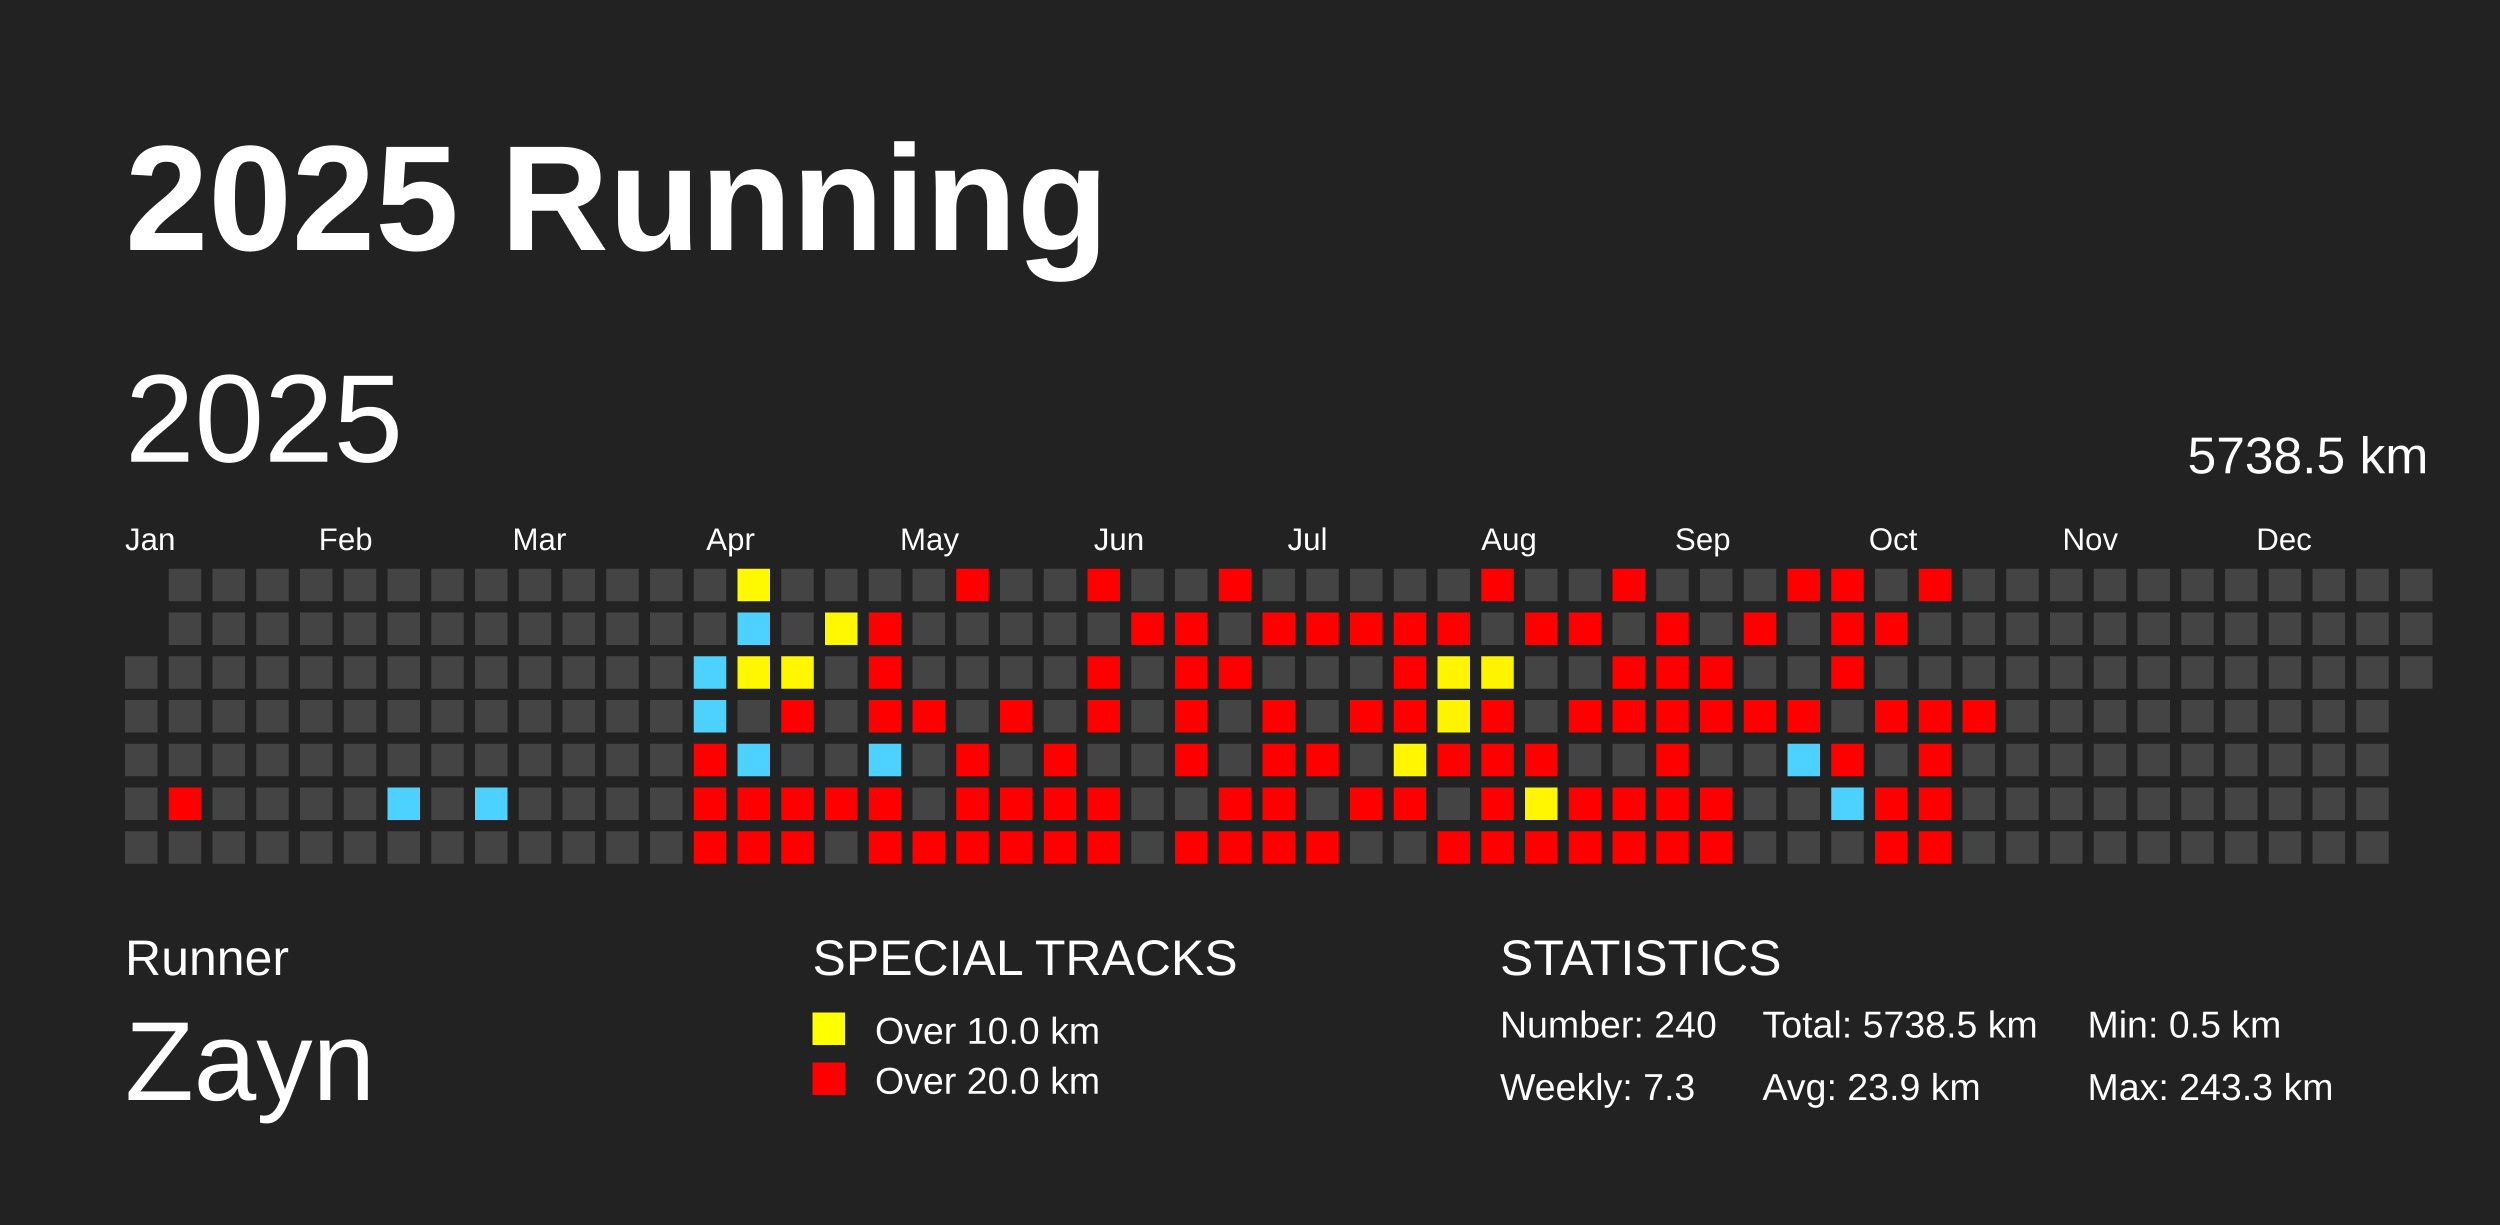
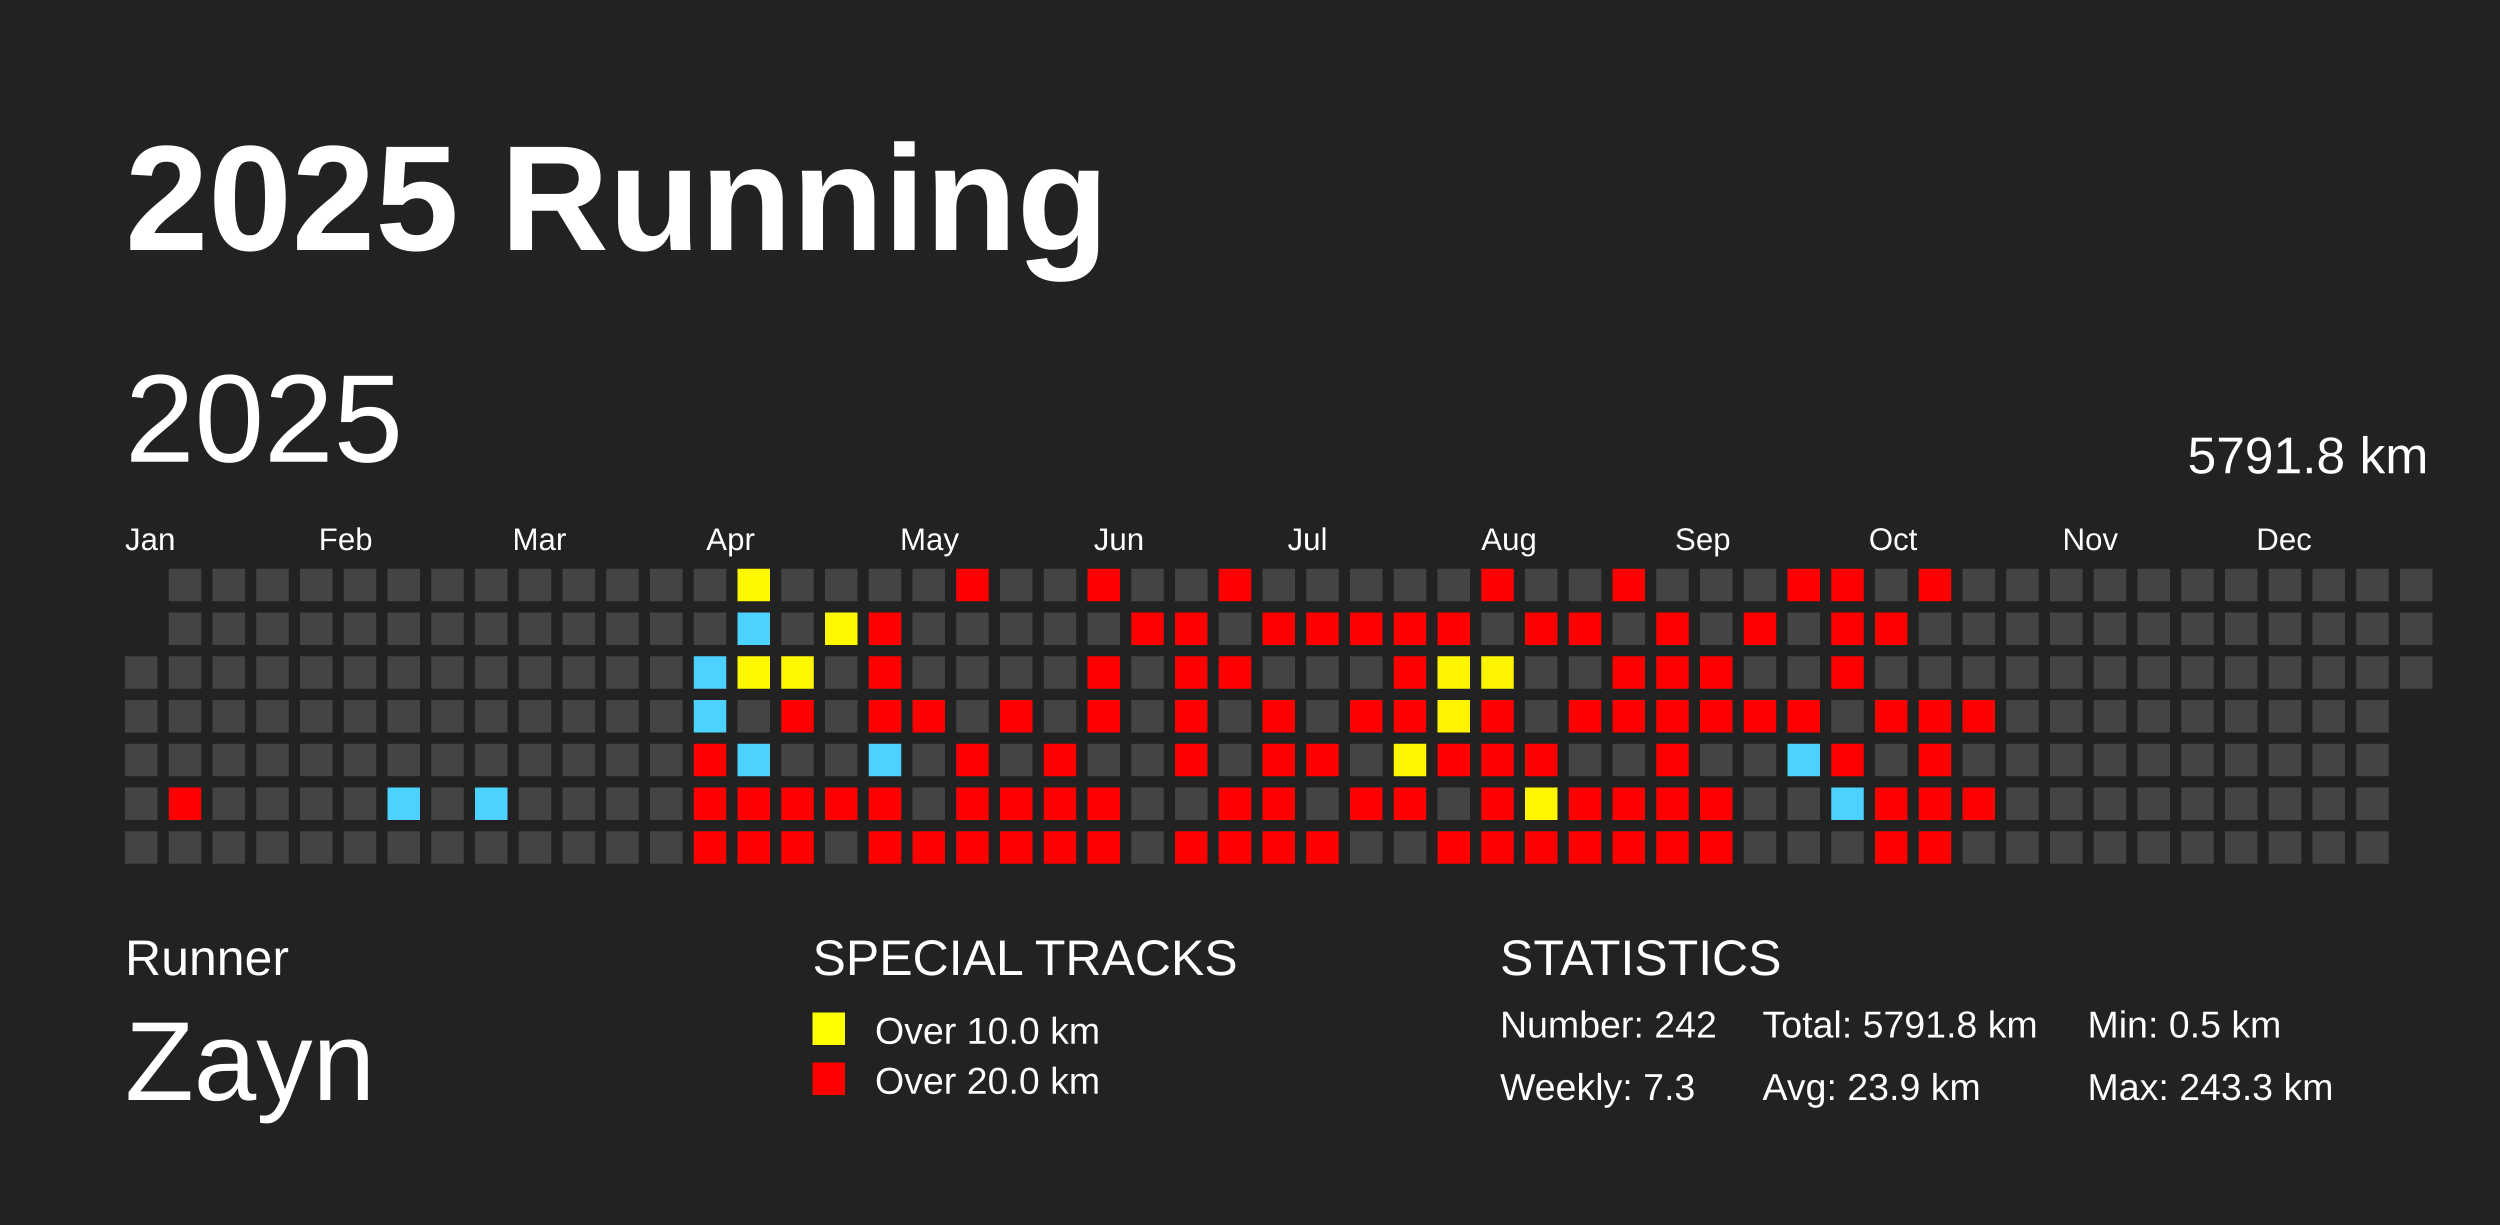
<svg xmlns="http://www.w3.org/2000/svg" baseProfile="full" height="98mm" version="1.1" viewBox="0,0,200,98" width="200mm">
  <defs />
  <rect fill="#222222" height="98" width="200" x="0" y="0" />
  <text fill="#FFFFFF" style="font-size:12px; font-family:Arial; font-weight:bold;" x="10" y="20">2025 Running</text>
  <text fill="#FFFFFF" style="font-size:4px; font-family:Arial" x="10" y="78">Runner</text>
  <text fill="#FFFFFF" style="font-size:9px; font-family:Arial" x="10" y="88">Zayn</text>
  <text fill="#FFFFFF" style="font-size:4px; font-family:Arial" x="65" y="78">SPECIAL TRACKS</text>
  <rect fill="yellow" height="2.6" width="2.6" x="65" y="81" />
  <text fill="#FFFFFF" style="font-size:3px; font-family:Arial" x="70" y="83.5">Over 10.0 km</text>
  <rect fill="red" height="2.6" width="2.6" x="65" y="85" />
  <text fill="#FFFFFF" style="font-size:3px; font-family:Arial" x="70" y="87.5">Over 20.0 km</text>
  <text fill="#FFFFFF" style="font-size:4px; font-family:Arial" x="120" y="78">STATISTICS</text>
-   <text fill="#FFFFFF" style="font-size:3px; font-family:Arial" x="120" y="83">Number: 240</text>
+   <text fill="#FFFFFF" style="font-size:3px; font-family:Arial" x="120" y="83">Number: 242</text>
  <text fill="#FFFFFF" style="font-size:3px; font-family:Arial" x="120" y="88">Weekly: 7.3</text>
-   <text fill="#FFFFFF" style="font-size:3px; font-family:Arial" x="141" y="83">Total: 5738.5 km</text>
+   <text fill="#FFFFFF" style="font-size:3px; font-family:Arial" x="141" y="83">Total: 5791.8 km</text>
  <text fill="#FFFFFF" style="font-size:3px; font-family:Arial" x="141" y="88">Avg: 23.9 km</text>
  <text fill="#FFFFFF" style="font-size:3px; font-family:Arial" x="167" y="83">Min: 0.5 km</text>
  <text fill="#FFFFFF" style="font-size:3px; font-family:Arial" x="167" y="88">Max: 243.3 km</text>
  <text dominant-baseline="hanging" fill="#FFFFFF" style="font-size:10.0px; font-family:Arial;" x="10" y="30">2025</text>
-   <text dominant-baseline="hanging" fill="#FFFFFF" style="font-size:4.125px; font-family:Arial;" x="175" y="35">5738.5 km</text>
+   <text dominant-baseline="hanging" fill="#FFFFFF" style="font-size:4.125px; font-family:Arial;" x="175" y="35">5791.8 km</text>
  <text fill="#FFFFFF" style="font-size:2.5px; font-family:Arial" x="10.0" y="44">Jan</text>
  <text fill="#FFFFFF" style="font-size:2.5px; font-family:Arial" x="25.5" y="44">Feb</text>
  <text fill="#FFFFFF" style="font-size:2.5px; font-family:Arial" x="41.0" y="44">Mar</text>
  <text fill="#FFFFFF" style="font-size:2.5px; font-family:Arial" x="56.5" y="44">Apr</text>
  <text fill="#FFFFFF" style="font-size:2.5px; font-family:Arial" x="72.0" y="44">May</text>
  <text fill="#FFFFFF" style="font-size:2.5px; font-family:Arial" x="87.5" y="44">Jun</text>
  <text fill="#FFFFFF" style="font-size:2.5px; font-family:Arial" x="103.0" y="44">Jul</text>
  <text fill="#FFFFFF" style="font-size:2.5px; font-family:Arial" x="118.5" y="44">Aug</text>
  <text fill="#FFFFFF" style="font-size:2.5px; font-family:Arial" x="134.0" y="44">Sep</text>
  <text fill="#FFFFFF" style="font-size:2.5px; font-family:Arial" x="149.5" y="44">Oct</text>
  <text fill="#FFFFFF" style="font-size:2.5px; font-family:Arial" x="165.0" y="44">Nov</text>
  <text fill="#FFFFFF" style="font-size:2.5px; font-family:Arial" x="180.5" y="44">Dec</text>
  <rect fill="#444444" height="2.6" width="2.6" x="10.0" y="52.5" />
  <rect fill="#444444" height="2.6" width="2.6" x="10.0" y="56.0" />
  <rect fill="#444444" height="2.6" width="2.6" x="10.0" y="59.5" />
  <rect fill="#444444" height="2.6" width="2.6" x="10.0" y="63.0" />
  <rect fill="#444444" height="2.6" width="2.6" x="10.0" y="66.5" />
  <rect fill="#444444" height="2.6" width="2.6" x="13.5" y="45.5" />
  <rect fill="#444444" height="2.6" width="2.6" x="13.5" y="49.0" />
  <rect fill="#444444" height="2.6" width="2.6" x="13.5" y="52.5" />
  <rect fill="#444444" height="2.6" width="2.6" x="13.5" y="56.0" />
  <rect fill="#444444" height="2.6" width="2.6" x="13.5" y="59.5" />
  <rect fill="red" height="2.6" width="2.6" x="13.5" y="63.0" />
  <rect fill="#444444" height="2.6" width="2.6" x="13.5" y="66.5" />
  <rect fill="#444444" height="2.6" width="2.6" x="17.0" y="45.5" />
  <rect fill="#444444" height="2.6" width="2.6" x="17.0" y="49.0" />
  <rect fill="#444444" height="2.6" width="2.6" x="17.0" y="52.5" />
  <rect fill="#444444" height="2.6" width="2.6" x="17.0" y="56.0" />
  <rect fill="#444444" height="2.6" width="2.6" x="17.0" y="59.5" />
  <rect fill="#444444" height="2.6" width="2.6" x="17.0" y="63.0" />
  <rect fill="#444444" height="2.6" width="2.6" x="17.0" y="66.5" />
  <rect fill="#444444" height="2.6" width="2.6" x="20.5" y="45.5" />
  <rect fill="#444444" height="2.6" width="2.6" x="20.5" y="49.0" />
  <rect fill="#444444" height="2.6" width="2.6" x="20.5" y="52.5" />
  <rect fill="#444444" height="2.6" width="2.6" x="20.5" y="56.0" />
  <rect fill="#444444" height="2.6" width="2.6" x="20.5" y="59.5" />
  <rect fill="#444444" height="2.6" width="2.6" x="20.5" y="63.0" />
  <rect fill="#444444" height="2.6" width="2.6" x="20.5" y="66.5" />
  <rect fill="#444444" height="2.6" width="2.6" x="24.0" y="45.5" />
  <rect fill="#444444" height="2.6" width="2.6" x="24.0" y="49.0" />
  <rect fill="#444444" height="2.6" width="2.6" x="24.0" y="52.5" />
  <rect fill="#444444" height="2.6" width="2.6" x="24.0" y="56.0" />
  <rect fill="#444444" height="2.6" width="2.6" x="24.0" y="59.5" />
  <rect fill="#444444" height="2.6" width="2.6" x="24.0" y="63.0" />
  <rect fill="#444444" height="2.6" width="2.6" x="24.0" y="66.5" />
  <rect fill="#444444" height="2.6" width="2.6" x="27.5" y="45.5" />
  <rect fill="#444444" height="2.6" width="2.6" x="27.5" y="49.0" />
  <rect fill="#444444" height="2.6" width="2.6" x="27.5" y="52.5" />
  <rect fill="#444444" height="2.6" width="2.6" x="27.5" y="56.0" />
  <rect fill="#444444" height="2.6" width="2.6" x="27.5" y="59.5" />
  <rect fill="#444444" height="2.6" width="2.6" x="27.5" y="63.0" />
  <rect fill="#444444" height="2.6" width="2.6" x="27.5" y="66.5" />
  <rect fill="#444444" height="2.6" width="2.6" x="31.0" y="45.5" />
  <rect fill="#444444" height="2.6" width="2.6" x="31.0" y="49.0" />
  <rect fill="#444444" height="2.6" width="2.6" x="31.0" y="52.5" />
  <rect fill="#444444" height="2.6" width="2.6" x="31.0" y="56.0" />
  <rect fill="#444444" height="2.6" width="2.6" x="31.0" y="59.5" />
  <rect fill="#4dd2ff" height="2.6" width="2.6" x="31.0" y="63.0" />
  <rect fill="#444444" height="2.6" width="2.6" x="31.0" y="66.5" />
  <rect fill="#444444" height="2.6" width="2.6" x="34.5" y="45.5" />
  <rect fill="#444444" height="2.6" width="2.6" x="34.5" y="49.0" />
  <rect fill="#444444" height="2.6" width="2.6" x="34.5" y="52.5" />
  <rect fill="#444444" height="2.6" width="2.6" x="34.5" y="56.0" />
  <rect fill="#444444" height="2.6" width="2.6" x="34.5" y="59.5" />
  <rect fill="#444444" height="2.6" width="2.6" x="34.5" y="63.0" />
  <rect fill="#444444" height="2.6" width="2.6" x="34.5" y="66.5" />
  <rect fill="#444444" height="2.6" width="2.6" x="38.0" y="45.5" />
  <rect fill="#444444" height="2.6" width="2.6" x="38.0" y="49.0" />
  <rect fill="#444444" height="2.6" width="2.6" x="38.0" y="52.5" />
  <rect fill="#444444" height="2.6" width="2.6" x="38.0" y="56.0" />
  <rect fill="#444444" height="2.6" width="2.6" x="38.0" y="59.5" />
  <rect fill="#4dd2ff" height="2.6" width="2.6" x="38.0" y="63.0" />
  <rect fill="#444444" height="2.6" width="2.6" x="38.0" y="66.5" />
  <rect fill="#444444" height="2.6" width="2.6" x="41.5" y="45.5" />
  <rect fill="#444444" height="2.6" width="2.6" x="41.5" y="49.0" />
  <rect fill="#444444" height="2.6" width="2.6" x="41.5" y="52.5" />
  <rect fill="#444444" height="2.6" width="2.6" x="41.5" y="56.0" />
  <rect fill="#444444" height="2.6" width="2.6" x="41.5" y="59.5" />
  <rect fill="#444444" height="2.6" width="2.6" x="41.5" y="63.0" />
  <rect fill="#444444" height="2.6" width="2.6" x="41.5" y="66.5" />
  <rect fill="#444444" height="2.6" width="2.6" x="45.0" y="45.5" />
  <rect fill="#444444" height="2.6" width="2.6" x="45.0" y="49.0" />
  <rect fill="#444444" height="2.6" width="2.6" x="45.0" y="52.5" />
  <rect fill="#444444" height="2.6" width="2.6" x="45.0" y="56.0" />
  <rect fill="#444444" height="2.6" width="2.6" x="45.0" y="59.5" />
  <rect fill="#444444" height="2.6" width="2.6" x="45.0" y="63.0" />
  <rect fill="#444444" height="2.6" width="2.6" x="45.0" y="66.5" />
  <rect fill="#444444" height="2.6" width="2.6" x="48.5" y="45.5" />
  <rect fill="#444444" height="2.6" width="2.6" x="48.5" y="49.0" />
  <rect fill="#444444" height="2.6" width="2.6" x="48.5" y="52.5" />
  <rect fill="#444444" height="2.6" width="2.6" x="48.5" y="56.0" />
  <rect fill="#444444" height="2.6" width="2.6" x="48.5" y="59.5" />
  <rect fill="#444444" height="2.6" width="2.6" x="48.5" y="63.0" />
  <rect fill="#444444" height="2.6" width="2.6" x="48.5" y="66.5" />
  <rect fill="#444444" height="2.6" width="2.6" x="52.0" y="45.5" />
  <rect fill="#444444" height="2.6" width="2.6" x="52.0" y="49.0" />
  <rect fill="#444444" height="2.6" width="2.6" x="52.0" y="52.5" />
  <rect fill="#444444" height="2.6" width="2.6" x="52.0" y="56.0" />
  <rect fill="#444444" height="2.6" width="2.6" x="52.0" y="59.5" />
  <rect fill="#444444" height="2.6" width="2.6" x="52.0" y="63.0" />
  <rect fill="#444444" height="2.6" width="2.6" x="52.0" y="66.5" />
  <rect fill="#444444" height="2.6" width="2.6" x="55.5" y="45.5" />
  <rect fill="#444444" height="2.6" width="2.6" x="55.5" y="49.0" />
  <rect fill="#4dd2ff" height="2.6" width="2.6" x="55.5" y="52.5" />
  <rect fill="#4dd2ff" height="2.6" width="2.6" x="55.5" y="56.0" />
  <rect fill="red" height="2.6" width="2.6" x="55.5" y="59.5" />
  <rect fill="red" height="2.6" width="2.6" x="55.5" y="63.0" />
  <rect fill="red" height="2.6" width="2.6" x="55.5" y="66.5" />
  <rect fill="#fff900" height="2.6" width="2.6" x="59.0" y="45.5" />
  <rect fill="#4dd2ff" height="2.6" width="2.6" x="59.0" y="49.0" />
  <rect fill="#fff700" height="2.6" width="2.6" x="59.0" y="52.5" />
  <rect fill="#444444" height="2.6" width="2.6" x="59.0" y="56.0" />
  <rect fill="#4dd2ff" height="2.6" width="2.6" x="59.0" y="59.5" />
  <rect fill="red" height="2.6" width="2.6" x="59.0" y="63.0" />
  <rect fill="red" height="2.6" width="2.6" x="59.0" y="66.5" />
  <rect fill="#444444" height="2.6" width="2.6" x="62.5" y="45.5" />
  <rect fill="#444444" height="2.6" width="2.6" x="62.5" y="49.0" />
  <rect fill="#fff700" height="2.6" width="2.6" x="62.5" y="52.5" />
  <rect fill="red" height="2.6" width="2.6" x="62.5" y="56.0" />
  <rect fill="#444444" height="2.6" width="2.6" x="62.5" y="59.5" />
  <rect fill="red" height="2.6" width="2.6" x="62.5" y="63.0" />
  <rect fill="red" height="2.6" width="2.6" x="62.5" y="66.5" />
  <rect fill="#444444" height="2.6" width="2.6" x="66.0" y="45.5" />
  <rect fill="#fff800" height="2.6" width="2.6" x="66.0" y="49.0" />
  <rect fill="#444444" height="2.6" width="2.6" x="66.0" y="52.5" />
  <rect fill="#444444" height="2.6" width="2.6" x="66.0" y="56.0" />
  <rect fill="#444444" height="2.6" width="2.6" x="66.0" y="59.5" />
  <rect fill="red" height="2.6" width="2.6" x="66.0" y="63.0" />
  <rect fill="#444444" height="2.6" width="2.6" x="66.0" y="66.5" />
  <rect fill="#444444" height="2.6" width="2.6" x="69.5" y="45.5" />
  <rect fill="red" height="2.6" width="2.6" x="69.5" y="49.0" />
  <rect fill="red" height="2.6" width="2.6" x="69.5" y="52.5" />
  <rect fill="red" height="2.6" width="2.6" x="69.5" y="56.0" />
  <rect fill="#4dd2ff" height="2.6" width="2.6" x="69.5" y="59.5" />
  <rect fill="red" height="2.6" width="2.6" x="69.5" y="63.0" />
  <rect fill="red" height="2.6" width="2.6" x="69.5" y="66.5" />
  <rect fill="#444444" height="2.6" width="2.6" x="73.0" y="45.5" />
  <rect fill="#444444" height="2.6" width="2.6" x="73.0" y="49.0" />
  <rect fill="#444444" height="2.6" width="2.6" x="73.0" y="52.5" />
  <rect fill="red" height="2.6" width="2.6" x="73.0" y="56.0" />
  <rect fill="#444444" height="2.6" width="2.6" x="73.0" y="59.5" />
  <rect fill="#444444" height="2.6" width="2.6" x="73.0" y="63.0" />
  <rect fill="red" height="2.6" width="2.6" x="73.0" y="66.5" />
  <rect fill="red" height="2.6" width="2.6" x="76.5" y="45.5" />
  <rect fill="#444444" height="2.6" width="2.6" x="76.5" y="49.0" />
  <rect fill="#444444" height="2.6" width="2.6" x="76.5" y="52.5" />
  <rect fill="#444444" height="2.6" width="2.6" x="76.5" y="56.0" />
  <rect fill="red" height="2.6" width="2.6" x="76.5" y="59.5" />
  <rect fill="red" height="2.6" width="2.6" x="76.5" y="63.0" />
  <rect fill="red" height="2.6" width="2.6" x="76.5" y="66.5" />
  <rect fill="#444444" height="2.6" width="2.6" x="80.0" y="45.5" />
  <rect fill="#444444" height="2.6" width="2.6" x="80.0" y="49.0" />
  <rect fill="#444444" height="2.6" width="2.6" x="80.0" y="52.5" />
  <rect fill="red" height="2.6" width="2.6" x="80.0" y="56.0" />
  <rect fill="#444444" height="2.6" width="2.6" x="80.0" y="59.5" />
  <rect fill="red" height="2.6" width="2.6" x="80.0" y="63.0" />
  <rect fill="red" height="2.6" width="2.6" x="80.0" y="66.5" />
  <rect fill="#444444" height="2.6" width="2.6" x="83.5" y="45.5" />
  <rect fill="#444444" height="2.6" width="2.6" x="83.5" y="49.0" />
  <rect fill="#444444" height="2.6" width="2.6" x="83.5" y="52.5" />
  <rect fill="#444444" height="2.6" width="2.6" x="83.5" y="56.0" />
  <rect fill="red" height="2.6" width="2.6" x="83.5" y="59.5" />
  <rect fill="red" height="2.6" width="2.6" x="83.5" y="63.0" />
  <rect fill="red" height="2.6" width="2.6" x="83.5" y="66.5" />
  <rect fill="red" height="2.6" width="2.6" x="87.0" y="45.5" />
  <rect fill="#444444" height="2.6" width="2.6" x="87.0" y="49.0" />
  <rect fill="red" height="2.6" width="2.6" x="87.0" y="52.5" />
  <rect fill="red" height="2.6" width="2.6" x="87.0" y="56.0" />
  <rect fill="#444444" height="2.6" width="2.6" x="87.0" y="59.5" />
  <rect fill="red" height="2.6" width="2.6" x="87.0" y="63.0" />
  <rect fill="red" height="2.6" width="2.6" x="87.0" y="66.5" />
  <rect fill="#444444" height="2.6" width="2.6" x="90.5" y="45.5" />
  <rect fill="red" height="2.6" width="2.6" x="90.5" y="49.0" />
  <rect fill="#444444" height="2.6" width="2.6" x="90.5" y="52.5" />
  <rect fill="#444444" height="2.6" width="2.6" x="90.5" y="56.0" />
  <rect fill="#444444" height="2.6" width="2.6" x="90.5" y="59.5" />
  <rect fill="#444444" height="2.6" width="2.6" x="90.5" y="63.0" />
  <rect fill="#444444" height="2.6" width="2.6" x="90.5" y="66.5" />
  <rect fill="#444444" height="2.6" width="2.6" x="94.0" y="45.5" />
  <rect fill="red" height="2.6" width="2.6" x="94.0" y="49.0" />
  <rect fill="red" height="2.6" width="2.6" x="94.0" y="52.5" />
  <rect fill="red" height="2.6" width="2.6" x="94.0" y="56.0" />
  <rect fill="red" height="2.6" width="2.6" x="94.0" y="59.5" />
  <rect fill="#444444" height="2.6" width="2.6" x="94.0" y="63.0" />
  <rect fill="red" height="2.6" width="2.6" x="94.0" y="66.5" />
  <rect fill="red" height="2.6" width="2.6" x="97.5" y="45.5" />
  <rect fill="#444444" height="2.6" width="2.6" x="97.5" y="49.0" />
  <rect fill="red" height="2.6" width="2.6" x="97.5" y="52.5" />
  <rect fill="#444444" height="2.6" width="2.6" x="97.5" y="56.0" />
  <rect fill="#444444" height="2.6" width="2.6" x="97.5" y="59.5" />
  <rect fill="red" height="2.6" width="2.6" x="97.5" y="63.0" />
  <rect fill="red" height="2.6" width="2.6" x="97.5" y="66.5" />
  <rect fill="#444444" height="2.6" width="2.6" x="101.0" y="45.5" />
  <rect fill="red" height="2.6" width="2.6" x="101.0" y="49.0" />
  <rect fill="#444444" height="2.6" width="2.6" x="101.0" y="52.5" />
  <rect fill="red" height="2.6" width="2.6" x="101.0" y="56.0" />
  <rect fill="red" height="2.6" width="2.6" x="101.0" y="59.5" />
  <rect fill="red" height="2.6" width="2.6" x="101.0" y="63.0" />
  <rect fill="red" height="2.6" width="2.6" x="101.0" y="66.5" />
  <rect fill="#444444" height="2.6" width="2.6" x="104.5" y="45.5" />
  <rect fill="red" height="2.6" width="2.6" x="104.5" y="49.0" />
  <rect fill="#444444" height="2.6" width="2.6" x="104.5" y="52.5" />
  <rect fill="#444444" height="2.6" width="2.6" x="104.5" y="56.0" />
  <rect fill="red" height="2.6" width="2.6" x="104.5" y="59.5" />
  <rect fill="#444444" height="2.6" width="2.6" x="104.5" y="63.0" />
  <rect fill="red" height="2.6" width="2.6" x="104.5" y="66.5" />
  <rect fill="#444444" height="2.6" width="2.6" x="108.0" y="45.5" />
  <rect fill="red" height="2.6" width="2.6" x="108.0" y="49.0" />
  <rect fill="#444444" height="2.6" width="2.6" x="108.0" y="52.5" />
  <rect fill="red" height="2.6" width="2.6" x="108.0" y="56.0" />
  <rect fill="#444444" height="2.6" width="2.6" x="108.0" y="59.5" />
  <rect fill="red" height="2.6" width="2.6" x="108.0" y="63.0" />
  <rect fill="#444444" height="2.6" width="2.6" x="108.0" y="66.5" />
  <rect fill="#444444" height="2.6" width="2.6" x="111.5" y="45.5" />
  <rect fill="red" height="2.6" width="2.6" x="111.5" y="49.0" />
  <rect fill="red" height="2.6" width="2.6" x="111.5" y="52.5" />
  <rect fill="red" height="2.6" width="2.6" x="111.5" y="56.0" />
  <rect fill="#fff600" height="2.6" width="2.6" x="111.5" y="59.5" />
  <rect fill="red" height="2.6" width="2.6" x="111.5" y="63.0" />
  <rect fill="#444444" height="2.6" width="2.6" x="111.5" y="66.5" />
  <rect fill="#444444" height="2.6" width="2.6" x="115.0" y="45.5" />
  <rect fill="red" height="2.6" width="2.6" x="115.0" y="49.0" />
  <rect fill="#fff500" height="2.6" width="2.6" x="115.0" y="52.5" />
  <rect fill="#fff400" height="2.6" width="2.6" x="115.0" y="56.0" />
  <rect fill="red" height="2.6" width="2.6" x="115.0" y="59.5" />
  <rect fill="#444444" height="2.6" width="2.6" x="115.0" y="63.0" />
  <rect fill="red" height="2.6" width="2.6" x="115.0" y="66.5" />
  <rect fill="red" height="2.6" width="2.6" x="118.5" y="45.5" />
  <rect fill="#444444" height="2.6" width="2.6" x="118.5" y="49.0" />
  <rect fill="#fff400" height="2.6" width="2.6" x="118.5" y="52.5" />
  <rect fill="red" height="2.6" width="2.6" x="118.5" y="56.0" />
  <rect fill="red" height="2.6" width="2.6" x="118.5" y="59.5" />
  <rect fill="red" height="2.6" width="2.6" x="118.5" y="63.0" />
  <rect fill="red" height="2.6" width="2.6" x="118.5" y="66.5" />
  <rect fill="#444444" height="2.6" width="2.6" x="122.0" y="45.5" />
  <rect fill="red" height="2.6" width="2.6" x="122.0" y="49.0" />
  <rect fill="#444444" height="2.6" width="2.6" x="122.0" y="52.5" />
  <rect fill="#444444" height="2.6" width="2.6" x="122.0" y="56.0" />
  <rect fill="red" height="2.6" width="2.6" x="122.0" y="59.5" />
  <rect fill="#fff600" height="2.6" width="2.6" x="122.0" y="63.0" />
  <rect fill="red" height="2.6" width="2.6" x="122.0" y="66.5" />
  <rect fill="#444444" height="2.6" width="2.6" x="125.5" y="45.5" />
  <rect fill="red" height="2.6" width="2.6" x="125.5" y="49.0" />
  <rect fill="#444444" height="2.6" width="2.6" x="125.5" y="52.5" />
  <rect fill="red" height="2.6" width="2.6" x="125.5" y="56.0" />
  <rect fill="#444444" height="2.6" width="2.6" x="125.5" y="59.5" />
  <rect fill="red" height="2.6" width="2.6" x="125.5" y="63.0" />
  <rect fill="red" height="2.6" width="2.6" x="125.5" y="66.5" />
  <rect fill="red" height="2.6" width="2.6" x="129.0" y="45.5" />
  <rect fill="#444444" height="2.6" width="2.6" x="129.0" y="49.0" />
  <rect fill="red" height="2.6" width="2.6" x="129.0" y="52.5" />
  <rect fill="red" height="2.6" width="2.6" x="129.0" y="56.0" />
  <rect fill="#444444" height="2.6" width="2.6" x="129.0" y="59.5" />
  <rect fill="red" height="2.6" width="2.6" x="129.0" y="63.0" />
  <rect fill="red" height="2.6" width="2.6" x="129.0" y="66.5" />
  <rect fill="#444444" height="2.6" width="2.6" x="132.5" y="45.5" />
  <rect fill="red" height="2.6" width="2.6" x="132.5" y="49.0" />
  <rect fill="red" height="2.6" width="2.6" x="132.5" y="52.5" />
  <rect fill="red" height="2.6" width="2.6" x="132.5" y="56.0" />
  <rect fill="red" height="2.6" width="2.6" x="132.5" y="59.5" />
  <rect fill="red" height="2.6" width="2.6" x="132.5" y="63.0" />
  <rect fill="red" height="2.6" width="2.6" x="132.5" y="66.5" />
  <rect fill="#444444" height="2.6" width="2.6" x="136.0" y="45.5" />
  <rect fill="#444444" height="2.6" width="2.6" x="136.0" y="49.0" />
  <rect fill="red" height="2.6" width="2.6" x="136.0" y="52.5" />
  <rect fill="red" height="2.6" width="2.6" x="136.0" y="56.0" />
  <rect fill="#444444" height="2.6" width="2.6" x="136.0" y="59.5" />
  <rect fill="red" height="2.6" width="2.6" x="136.0" y="63.0" />
  <rect fill="red" height="2.6" width="2.6" x="136.0" y="66.5" />
  <rect fill="#444444" height="2.6" width="2.6" x="139.5" y="45.5" />
  <rect fill="red" height="2.6" width="2.6" x="139.5" y="49.0" />
  <rect fill="#444444" height="2.6" width="2.6" x="139.5" y="52.5" />
  <rect fill="red" height="2.6" width="2.6" x="139.5" y="56.0" />
  <rect fill="#444444" height="2.6" width="2.6" x="139.5" y="59.5" />
  <rect fill="#444444" height="2.6" width="2.6" x="139.5" y="63.0" />
  <rect fill="#444444" height="2.6" width="2.6" x="139.5" y="66.5" />
  <rect fill="red" height="2.6" width="2.6" x="143.0" y="45.5" />
  <rect fill="#444444" height="2.6" width="2.6" x="143.0" y="49.0" />
  <rect fill="#444444" height="2.6" width="2.6" x="143.0" y="52.5" />
  <rect fill="red" height="2.6" width="2.6" x="143.0" y="56.0" />
  <rect fill="#4dd2ff" height="2.6" width="2.6" x="143.0" y="59.5" />
  <rect fill="#444444" height="2.6" width="2.6" x="143.0" y="63.0" />
  <rect fill="#444444" height="2.6" width="2.6" x="143.0" y="66.5" />
  <rect fill="red" height="2.6" width="2.6" x="146.5" y="45.5" />
  <rect fill="red" height="2.6" width="2.6" x="146.5" y="49.0" />
  <rect fill="red" height="2.6" width="2.6" x="146.5" y="52.5" />
  <rect fill="#444444" height="2.6" width="2.6" x="146.5" y="56.0" />
  <rect fill="red" height="2.6" width="2.6" x="146.5" y="59.5" />
  <rect fill="#4dd2ff" height="2.6" width="2.6" x="146.5" y="63.0" />
  <rect fill="#444444" height="2.6" width="2.6" x="146.5" y="66.5" />
  <rect fill="#444444" height="2.6" width="2.6" x="150.0" y="45.5" />
  <rect fill="red" height="2.6" width="2.6" x="150.0" y="49.0" />
  <rect fill="#444444" height="2.6" width="2.6" x="150.0" y="52.5" />
  <rect fill="red" height="2.6" width="2.6" x="150.0" y="56.0" />
  <rect fill="#444444" height="2.6" width="2.6" x="150.0" y="59.5" />
  <rect fill="red" height="2.6" width="2.6" x="150.0" y="63.0" />
  <rect fill="red" height="2.6" width="2.6" x="150.0" y="66.5" />
  <rect fill="red" height="2.6" width="2.6" x="153.5" y="45.5" />
  <rect fill="#444444" height="2.6" width="2.6" x="153.5" y="49.0" />
  <rect fill="#444444" height="2.6" width="2.6" x="153.5" y="52.5" />
  <rect fill="red" height="2.6" width="2.6" x="153.5" y="56.0" />
  <rect fill="red" height="2.6" width="2.6" x="153.5" y="59.5" />
  <rect fill="red" height="2.6" width="2.6" x="153.5" y="63.0" />
  <rect fill="red" height="2.6" width="2.6" x="153.5" y="66.5" />
  <rect fill="#444444" height="2.6" width="2.6" x="157.0" y="45.5" />
  <rect fill="#444444" height="2.6" width="2.6" x="157.0" y="49.0" />
  <rect fill="#444444" height="2.6" width="2.6" x="157.0" y="52.5" />
  <rect fill="red" height="2.6" width="2.6" x="157.0" y="56.0" />
  <rect fill="#444444" height="2.6" width="2.6" x="157.0" y="59.5" />
-   <rect fill="#444444" height="2.6" width="2.6" x="157.0" y="63.0" />
+   <rect fill="red" height="2.6" width="2.6" x="157.0" y="63.0" />
  <rect fill="#444444" height="2.6" width="2.6" x="157.0" y="66.5" />
  <rect fill="#444444" height="2.6" width="2.6" x="160.5" y="45.5" />
  <rect fill="#444444" height="2.6" width="2.6" x="160.5" y="49.0" />
  <rect fill="#444444" height="2.6" width="2.6" x="160.5" y="52.5" />
  <rect fill="#444444" height="2.6" width="2.6" x="160.5" y="56.0" />
  <rect fill="#444444" height="2.6" width="2.6" x="160.5" y="59.5" />
  <rect fill="#444444" height="2.6" width="2.6" x="160.5" y="63.0" />
  <rect fill="#444444" height="2.6" width="2.6" x="160.5" y="66.5" />
  <rect fill="#444444" height="2.6" width="2.6" x="164.0" y="45.5" />
  <rect fill="#444444" height="2.6" width="2.6" x="164.0" y="49.0" />
  <rect fill="#444444" height="2.6" width="2.6" x="164.0" y="52.5" />
  <rect fill="#444444" height="2.6" width="2.6" x="164.0" y="56.0" />
  <rect fill="#444444" height="2.6" width="2.6" x="164.0" y="59.5" />
  <rect fill="#444444" height="2.6" width="2.6" x="164.0" y="63.0" />
  <rect fill="#444444" height="2.6" width="2.6" x="164.0" y="66.5" />
  <rect fill="#444444" height="2.6" width="2.6" x="167.5" y="45.5" />
  <rect fill="#444444" height="2.6" width="2.6" x="167.5" y="49.0" />
  <rect fill="#444444" height="2.6" width="2.6" x="167.5" y="52.5" />
  <rect fill="#444444" height="2.6" width="2.6" x="167.5" y="56.0" />
  <rect fill="#444444" height="2.6" width="2.6" x="167.5" y="59.5" />
  <rect fill="#444444" height="2.6" width="2.6" x="167.5" y="63.0" />
  <rect fill="#444444" height="2.6" width="2.6" x="167.5" y="66.5" />
  <rect fill="#444444" height="2.6" width="2.6" x="171.0" y="45.5" />
  <rect fill="#444444" height="2.6" width="2.6" x="171.0" y="49.0" />
  <rect fill="#444444" height="2.6" width="2.6" x="171.0" y="52.5" />
  <rect fill="#444444" height="2.6" width="2.6" x="171.0" y="56.0" />
  <rect fill="#444444" height="2.6" width="2.6" x="171.0" y="59.5" />
  <rect fill="#444444" height="2.6" width="2.6" x="171.0" y="63.0" />
  <rect fill="#444444" height="2.6" width="2.6" x="171.0" y="66.5" />
  <rect fill="#444444" height="2.6" width="2.6" x="174.5" y="45.5" />
  <rect fill="#444444" height="2.6" width="2.6" x="174.5" y="49.0" />
  <rect fill="#444444" height="2.6" width="2.6" x="174.5" y="52.5" />
  <rect fill="#444444" height="2.6" width="2.6" x="174.5" y="56.0" />
  <rect fill="#444444" height="2.6" width="2.6" x="174.5" y="59.5" />
  <rect fill="#444444" height="2.6" width="2.6" x="174.5" y="63.0" />
  <rect fill="#444444" height="2.6" width="2.6" x="174.5" y="66.5" />
  <rect fill="#444444" height="2.6" width="2.6" x="178.0" y="45.5" />
  <rect fill="#444444" height="2.6" width="2.6" x="178.0" y="49.0" />
  <rect fill="#444444" height="2.6" width="2.6" x="178.0" y="52.5" />
  <rect fill="#444444" height="2.6" width="2.6" x="178.0" y="56.0" />
  <rect fill="#444444" height="2.6" width="2.6" x="178.0" y="59.5" />
  <rect fill="#444444" height="2.6" width="2.6" x="178.0" y="63.0" />
  <rect fill="#444444" height="2.6" width="2.6" x="178.0" y="66.5" />
  <rect fill="#444444" height="2.6" width="2.6" x="181.5" y="45.5" />
  <rect fill="#444444" height="2.6" width="2.6" x="181.5" y="49.0" />
  <rect fill="#444444" height="2.6" width="2.6" x="181.5" y="52.5" />
  <rect fill="#444444" height="2.6" width="2.6" x="181.5" y="56.0" />
  <rect fill="#444444" height="2.6" width="2.6" x="181.5" y="59.5" />
  <rect fill="#444444" height="2.6" width="2.6" x="181.5" y="63.0" />
  <rect fill="#444444" height="2.6" width="2.6" x="181.5" y="66.5" />
  <rect fill="#444444" height="2.6" width="2.6" x="185.0" y="45.5" />
  <rect fill="#444444" height="2.6" width="2.6" x="185.0" y="49.0" />
  <rect fill="#444444" height="2.6" width="2.6" x="185.0" y="52.5" />
  <rect fill="#444444" height="2.6" width="2.6" x="185.0" y="56.0" />
  <rect fill="#444444" height="2.6" width="2.6" x="185.0" y="59.5" />
  <rect fill="#444444" height="2.6" width="2.6" x="185.0" y="63.0" />
  <rect fill="#444444" height="2.6" width="2.6" x="185.0" y="66.5" />
  <rect fill="#444444" height="2.6" width="2.6" x="188.5" y="45.5" />
  <rect fill="#444444" height="2.6" width="2.6" x="188.5" y="49.0" />
  <rect fill="#444444" height="2.6" width="2.6" x="188.5" y="52.5" />
  <rect fill="#444444" height="2.6" width="2.6" x="188.5" y="56.0" />
  <rect fill="#444444" height="2.6" width="2.6" x="188.5" y="59.5" />
  <rect fill="#444444" height="2.6" width="2.6" x="188.5" y="63.0" />
  <rect fill="#444444" height="2.6" width="2.6" x="188.5" y="66.5" />
  <rect fill="#444444" height="2.6" width="2.6" x="192.0" y="45.5" />
  <rect fill="#444444" height="2.6" width="2.6" x="192.0" y="49.0" />
  <rect fill="#444444" height="2.6" width="2.6" x="192.0" y="52.5" />
</svg>
